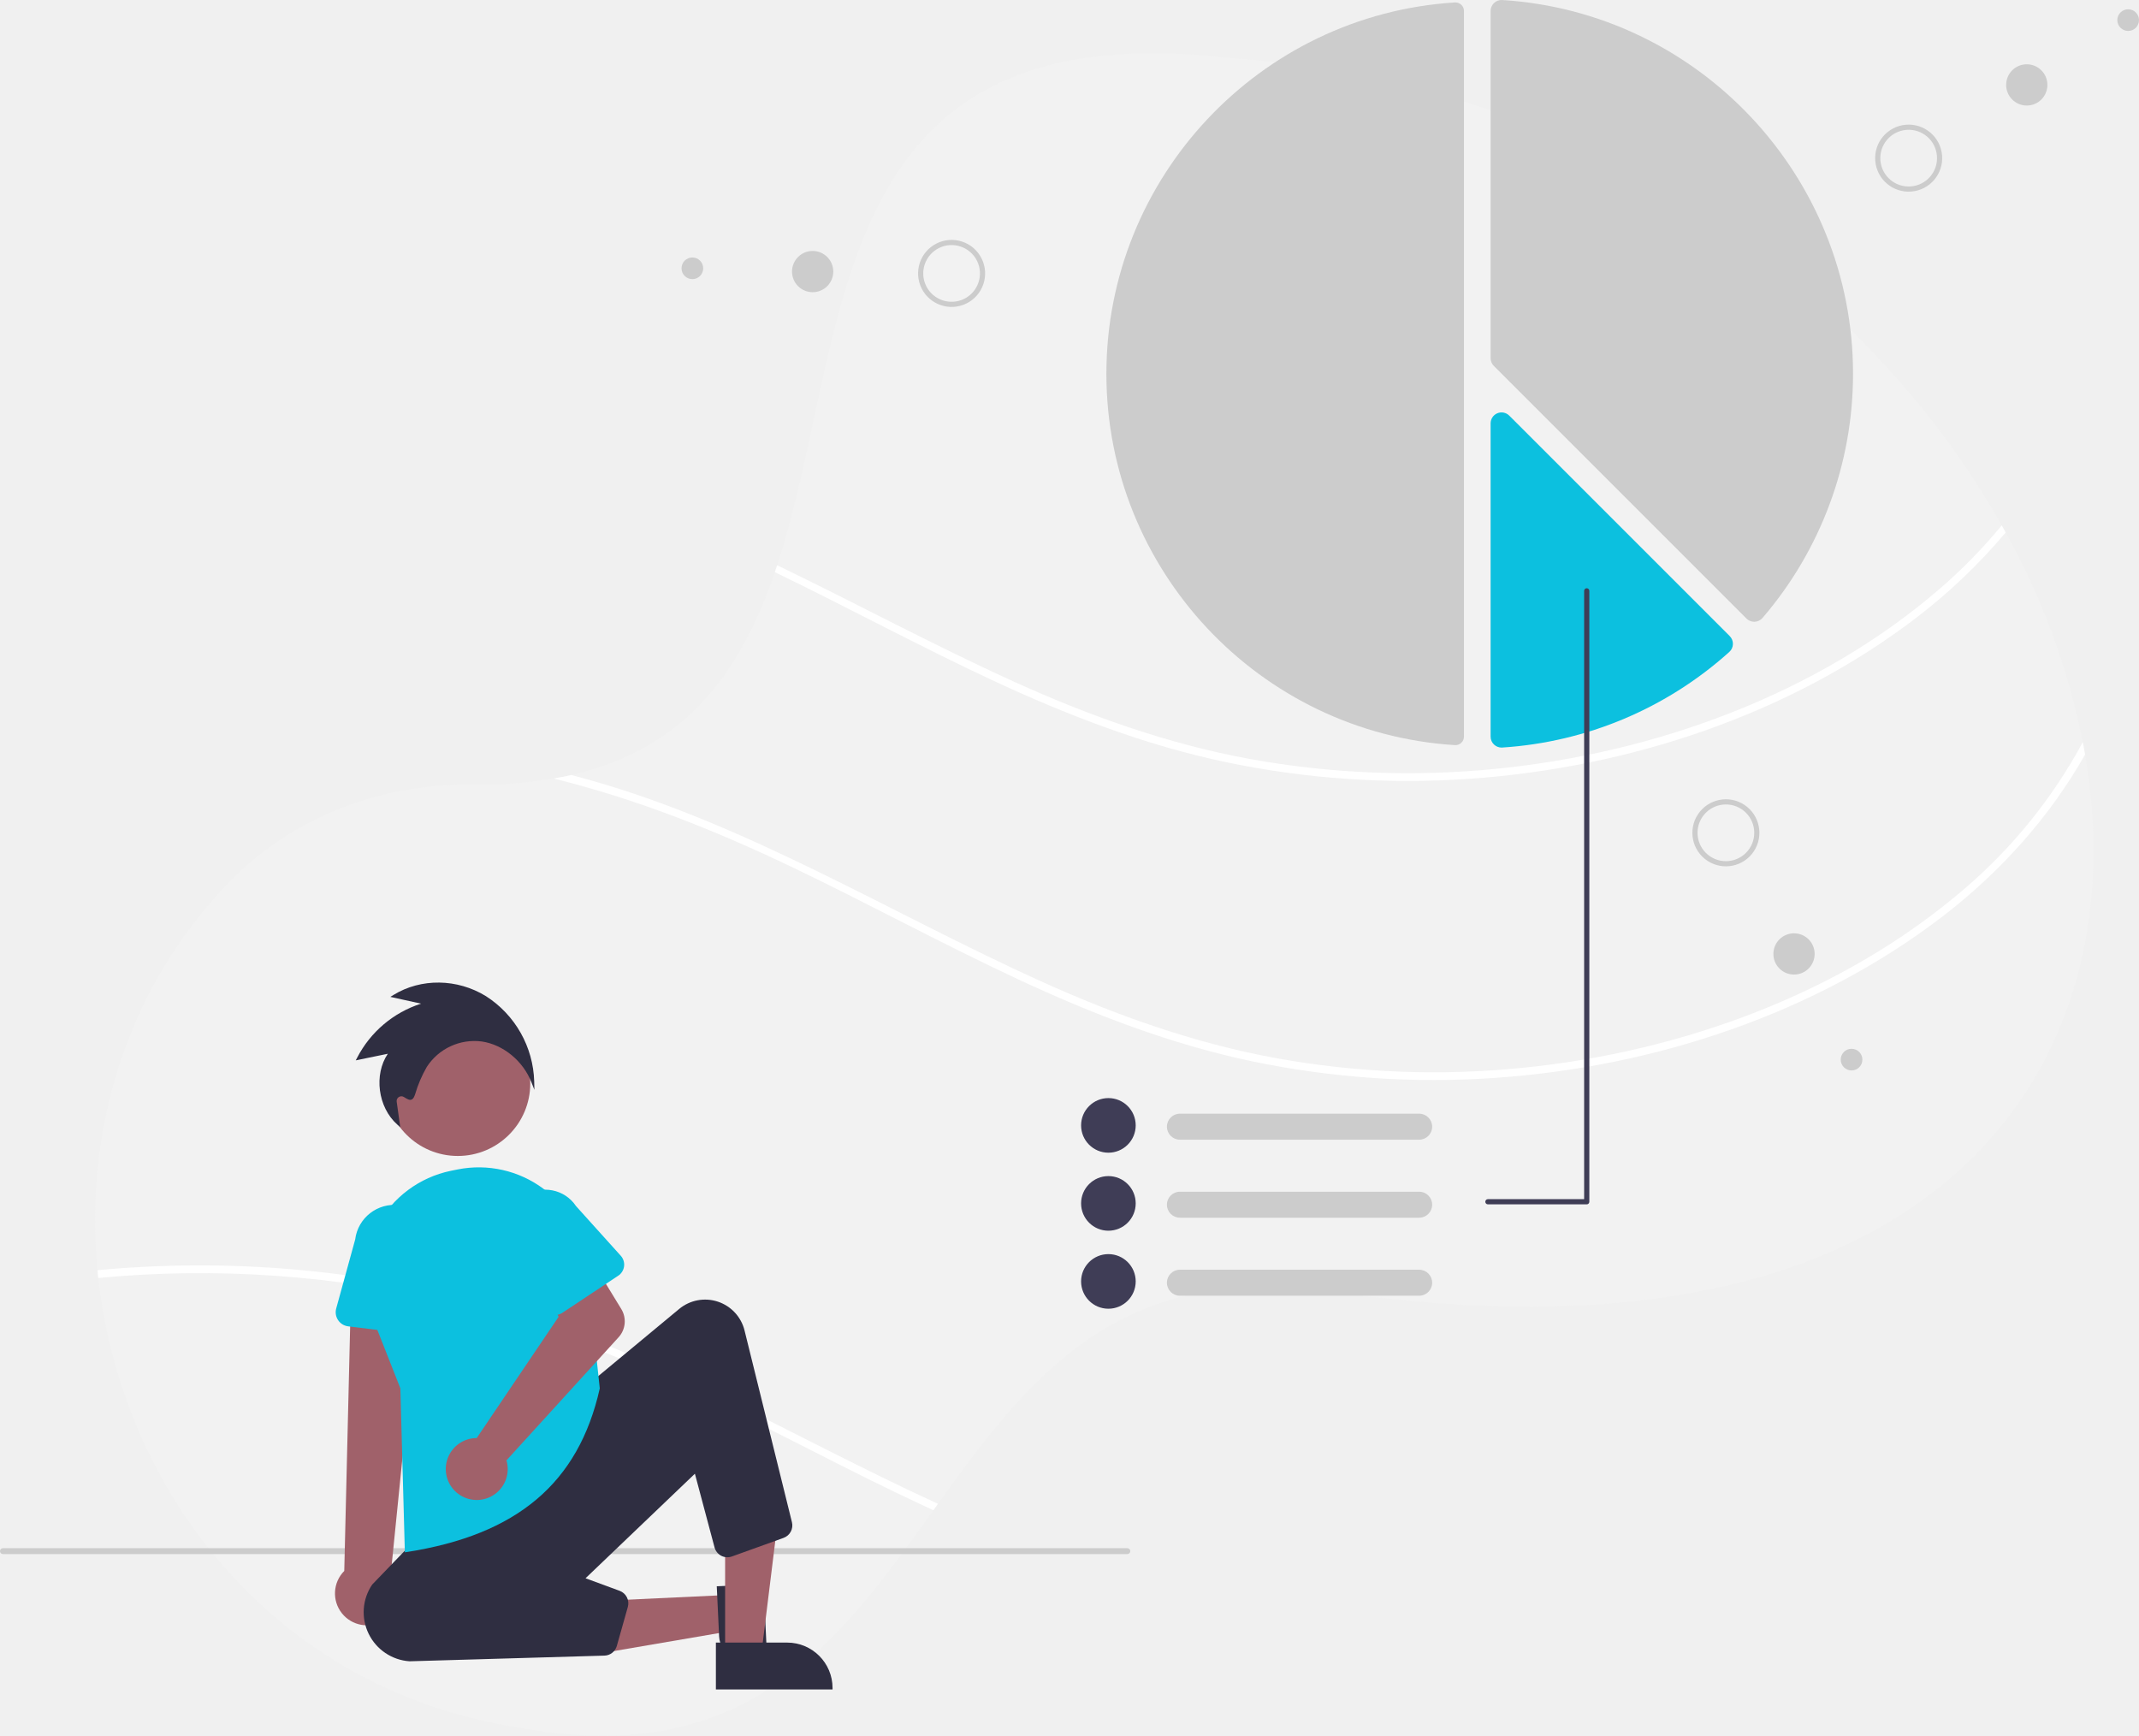
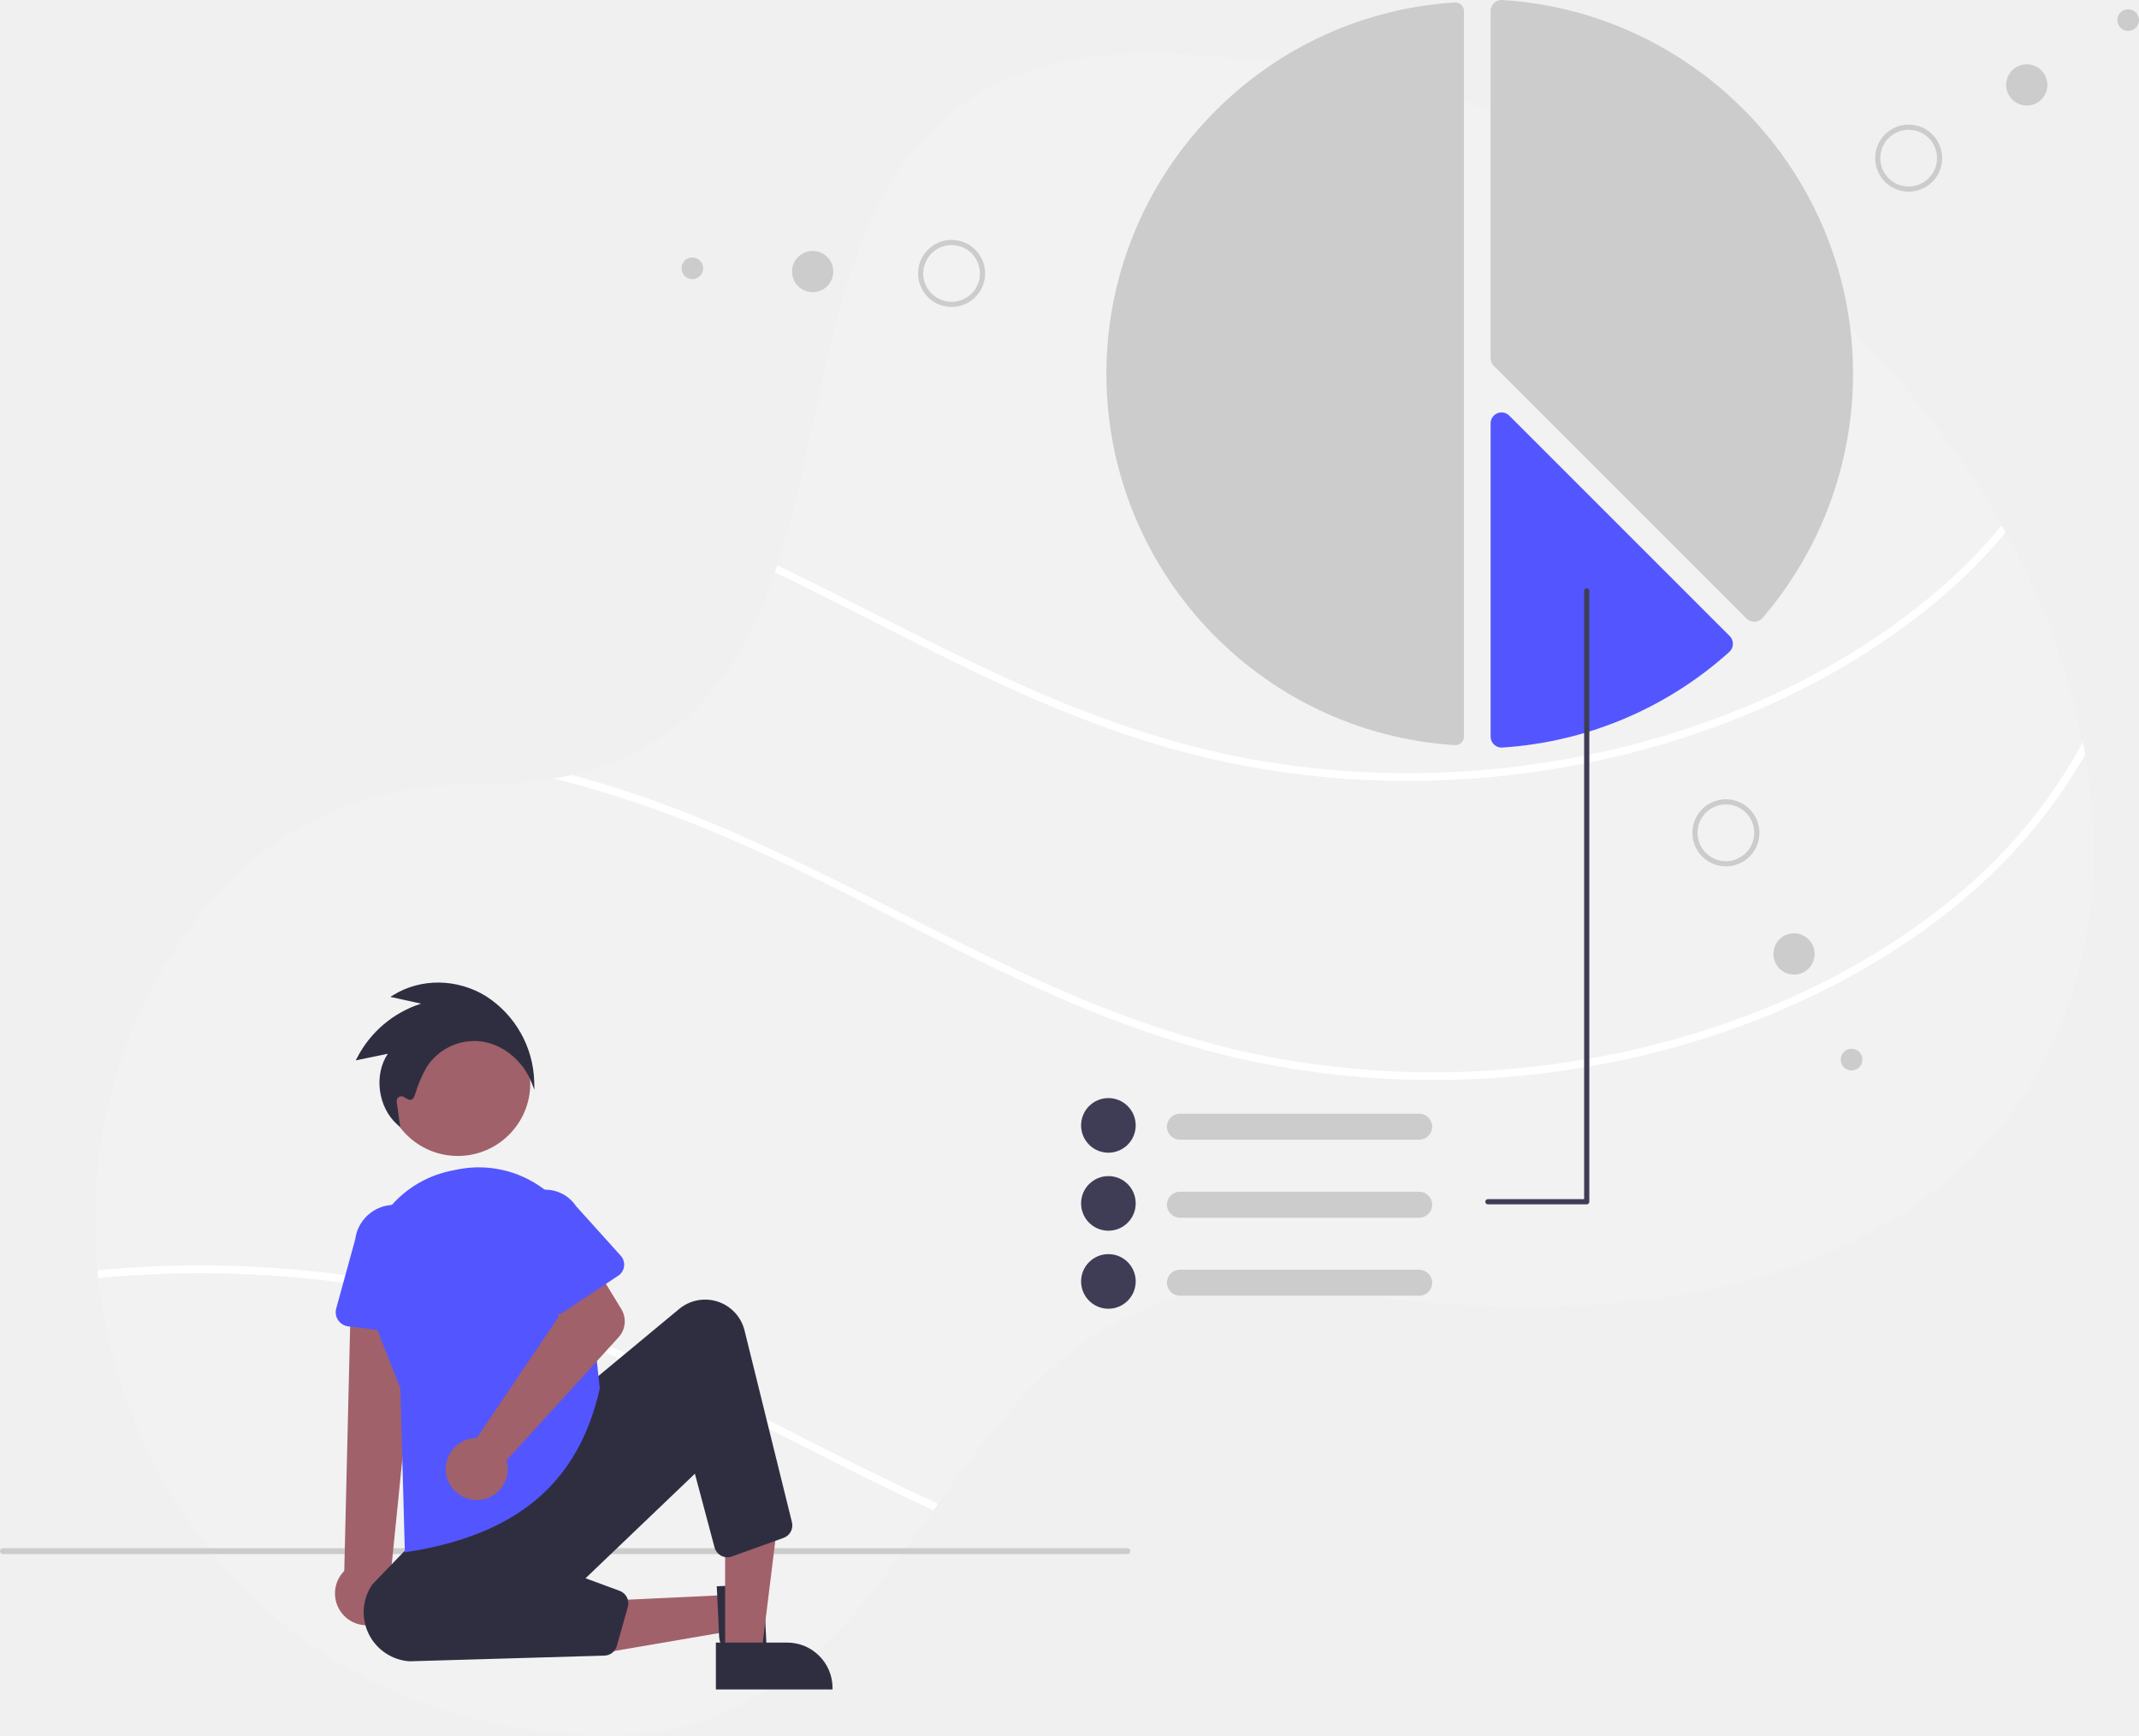
<svg xmlns="http://www.w3.org/2000/svg" data-name="Layer 1" width="724.797" height="588.172" viewBox="0 0 724.797 588.172">
  <path d="M930.373,515.185c-.795,1.529-1.625,3.032-2.481,4.526-32.832,57.199-109.208,92.722-238.013,73.921-73.135-11.183-104.281,29.836-134.44,71.85-.516.725-1.031,1.45-1.555,2.175-31.583,44.059-62.852,88.24-141.036,73.554-82.885-13.105-134.038-80.404-141.953-152.254-.096-.874-.183-1.756-.262-2.63-4.447-46.584,9.296-94.819,44.356-131.234,21.178-21.99,51.267-33.671,82.326-33.304a151.325,151.325,0,0,0,27.922-2.071c2.036-.358,4.01-.751,5.932-1.197,39.568-9.042,57.802-35.925,68.985-68.731.262-.778.524-1.555.778-2.341,25.677-78.237,13.804-188.048,153.399-171.894,124.917,9.208,216.591,78.473,261.558,158.387.446.804.891,1.608,1.328,2.411a243.744,243.744,0,0,1,26.14,71.038c.28,1.398.533,2.796.769,4.194C950.485,448.699,946.317,484.772,930.373,515.185Z" transform="translate(-237.6015 -155.9141)" fill="#f2f2f2" />
  <path d="M917.215,336.354a191.296,191.296,0,0,1-30.115,28.752C844.037,398.131,789.494,416.041,735.685,419.798a300.836,300.836,0,0,1-82.579-5.609c-27.608-5.784-53.94-15.971-79.443-27.87-24.804-11.576-48.873-24.629-73.51-36.528.262-.778.524-1.555.778-2.341,26.865,12.93,53.18,27.18,80.36,39.498,25.607,11.611,52.114,21.082,79.836,26.149a299.78,299.78,0,0,0,83.855,3.285c53.661-5.399,108.248-25.197,149.502-60.615a178.512,178.512,0,0,0,21.405-21.824C916.333,334.746,916.779,335.55,917.215,336.354Z" transform="translate(-237.6015 -155.9141)" fill="#fff" />
  <path d="M730.774,156.736q-.094,0-.188.006C664.37,160.89,612.5,216.161,612.5,282.572c0,66.411,51.87,121.682,118.086,125.829a2.876,2.876,0,0,0,2.168-.779,2.846,2.846,0,0,0,.906-2.094v-245.912a2.886,2.886,0,0,0-2.887-2.88Z" transform="translate(-237.6015 -155.9141)" fill="#ccc" />
  <path d="M832.015,366.6a3.713,3.713,0,0,1-2.618-1.084l-85.617-85.617a3.673,3.673,0,0,1-1.083-2.614v-117.67a3.66,3.66,0,0,1,1.166-2.692,3.716,3.716,0,0,1,2.782-1.001C813.292,160.097,865.5,215.729,865.5,282.572A126.893,126.893,0,0,1,834.821,365.313a3.717,3.717,0,0,1-2.669,1.285Q832.083,366.601,832.015,366.6Z" transform="translate(-237.6015 -155.9141)" fill="#ccc" />
-   <path d="M746.408,409.229a3.727,3.727,0,0,1-2.545-1.007,3.662,3.662,0,0,1-1.167-2.695V299.358a3.697,3.697,0,0,1,6.31-2.614l74.711,74.711a3.704,3.704,0,0,1-.139,5.367,127.174,127.174,0,0,1-76.942,32.399C746.561,409.227,746.484,409.229,746.408,409.229Z" transform="translate(-237.6015 -155.9141)" fill="#0cc0df" />
+   <path d="M746.408,409.229a3.727,3.727,0,0,1-2.545-1.007,3.662,3.662,0,0,1-1.167-2.695V299.358a3.697,3.697,0,0,1,6.31-2.614l74.711,74.711a3.704,3.704,0,0,1-.139,5.367,127.174,127.174,0,0,1-76.942,32.399C746.561,409.227,746.484,409.229,746.408,409.229Z" transform="translate(-237.6015 -155.9141)" fill="#5356FF" />
  <path d="M944.125,411.585c-11.987,21.256-28.91,40.005-48.288,54.866-43.063,33.025-97.606,50.935-151.415,54.692a300.836,300.836,0,0,1-82.579-5.609c-27.608-5.784-53.94-15.971-79.443-27.87-25.965-12.118-51.136-25.861-76.988-38.205-25.825-12.336-52.368-22.855-80.176-29.74,2.036-.358,4.01-.751,5.932-1.197q2.726.708,5.434,1.468c54.377,15.202,102.368,45.16,153.425,68.303,25.607,11.611,52.114,21.082,79.836,26.149a299.78,299.78,0,0,0,83.855,3.285c53.661-5.399,108.248-25.197,149.502-60.615a174.255,174.255,0,0,0,40.136-49.72C943.635,408.789,943.889,410.187,944.125,411.585Z" transform="translate(-237.6015 -155.9141)" fill="#fff" />
  <path d="M404.277,598.218c53.573,14.975,100.944,44.277,151.162,67.264-.516.725-1.031,1.45-1.555,2.175-1.276-.585-2.542-1.171-3.809-1.765-25.965-12.118-51.136-25.861-76.988-38.205-26.376-12.598-53.495-23.301-81.95-30.177a366.179,366.179,0,0,0-120.243-8.553c-.096-.874-.183-1.756-.262-2.63A368.936,368.936,0,0,1,404.277,598.218Z" transform="translate(-237.6015 -155.9141)" fill="#fff" />
  <path d="M619.602,682.515h-381a1,1,0,1,1,0-2h381a1,1,0,0,1,0,2Z" transform="translate(-237.6015 -155.9141)" fill="#ccc" />
  <circle cx="155.119" cy="367.136" r="24.561" fill="#a0616a" />
  <polygon points="247.019 540.442 247.592 552.689 200.629 560.729 199.783 542.655 247.019 540.442" fill="#a0616a" />
  <path d="M496.345,692.677l1.304,27.841-.499.023a18.991,18.991,0,0,1-11.017-2.665c-2.998-1.911-4.724-4.557-4.86-7.451l0-.001-.796-17.004Z" transform="translate(-237.6015 -155.9141)" fill="#2f2e41" />
  <polygon points="245.705 560.594 257.965 560.593 263.797 513.305 245.703 513.306 245.705 560.594" fill="#a0616a" />
  <path d="M480.179,712.505l24.144-.001h.001a15.386,15.386,0,0,1,15.386,15.386v.5l-39.531.001Z" transform="translate(-237.6015 -155.9141)" fill="#2f2e41" />
  <path d="M367.564,705.053a10.743,10.743,0,0,0,2.501-16.282l9.785-97.354-23.305,1.629-2.29,95.184a10.801,10.801,0,0,0,13.309,16.823Z" transform="translate(-237.6015 -155.9141)" fill="#a0616a" />
-   <path d="M379.736,608.292,355.587,605.349a4.817,4.817,0,0,1-4.062-6.058l6.431-23.386a13.377,13.377,0,0,1,26.549,3.314l.63,24.168a4.817,4.817,0,0,1-5.398,4.905Z" transform="translate(-237.6015 -155.9141)" fill="#0cc0df" />
+   <path d="M379.736,608.292,355.587,605.349a4.817,4.817,0,0,1-4.062-6.058l6.431-23.386a13.377,13.377,0,0,1,26.549,3.314l.63,24.168a4.817,4.817,0,0,1-5.398,4.905Z" transform="translate(-237.6015 -155.9141)" fill="#5356FF" />
  <path d="M376.358,718.843a16.662,16.662,0,0,1-12.635-26.002l15.774-16.376,57.5-51.5,30.74-25.509a13.765,13.765,0,0,1,22.153,7.29L505.951,671.715a4.49,4.49,0,0,1-2.844,5.314L485.598,683.332a4.5,4.5,0,0,1-5.872-3.074l-6.66-24.976L436.008,690.709l11.562,4.256a4.519,4.519,0,0,1,2.777,5.444L446.61,713.647a4.482,4.482,0,0,1-4.2,3.275Z" transform="translate(-237.6015 -155.9141)" fill="#2f2e41" />
-   <path d="M374.787,681.917l-1.521-55.554-9.594-24.366a36.666,36.666,0,0,1,26.671-49.346q1.185-.246,2.363-.479h0a36.661,36.661,0,0,1,43.623,32.372l4.509,41.822-.018.08c-7.189,31.978-27.992,49.576-65.47,55.384Z" transform="translate(-237.6015 -155.9141)" fill="#0cc0df" />
+   <path d="M374.787,681.917l-1.521-55.554-9.594-24.366a36.666,36.666,0,0,1,26.671-49.346q1.185-.246,2.363-.479h0a36.661,36.661,0,0,1,43.623,32.372l4.509,41.822-.018.08c-7.189,31.978-27.992,49.576-65.47,55.384Z" transform="translate(-237.6015 -155.9141)" fill="#5356FF" />
  <path d="M397.478,643.328a10.526,10.526,0,0,1,1.653-.123l27.759-41.096-5.257-10.841,15.323-10.072,11.172,18.287a8,8,0,0,1-.912,9.558l-37.992,41.713a10.497,10.497,0,1,1-11.745-7.425Z" transform="translate(-237.6015 -155.9141)" fill="#a0616a" />
-   <path d="M424.461,601.345a4.495,4.495,0,0,1-2.861-2.42l-9.6-20.443a12.497,12.497,0,0,1,20.779-13.891l15.168,16.833a4.5,4.5,0,0,1-.853,6.761l-18.931,12.576A4.495,4.495,0,0,1,424.461,601.345Z" transform="translate(-237.6015 -155.9141)" fill="#0cc0df" />
+   <path d="M424.461,601.345a4.495,4.495,0,0,1-2.861-2.42l-9.6-20.443a12.497,12.497,0,0,1,20.779-13.891l15.168,16.833a4.5,4.5,0,0,1-.853,6.761l-18.931,12.576A4.495,4.495,0,0,1,424.461,601.345Z" transform="translate(-237.6015 -155.9141)" fill="#5356FF" />
  <path d="M718.485,542.101h-81.07a4.406,4.406,0,0,1,0-8.812h81.07a4.406,4.406,0,0,1,0,8.812Z" transform="translate(-237.6015 -155.9141)" fill="#ccc" />
  <path d="M613.182,546.507a9.253,9.253,0,1,1,9.253-9.253A9.263,9.263,0,0,1,613.182,546.507Z" transform="translate(-237.6015 -155.9141)" fill="#3f3d56" />
  <path d="M718.485,568.537h-81.07a4.406,4.406,0,1,1,0-8.812h81.07a4.406,4.406,0,1,1,0,8.812Z" transform="translate(-237.6015 -155.9141)" fill="#ccc" />
  <path d="M613.182,572.943a9.253,9.253,0,1,1,9.253-9.253A9.263,9.263,0,0,1,613.182,572.943Z" transform="translate(-237.6015 -155.9141)" fill="#3f3d56" />
  <path d="M718.485,594.973h-81.07a4.406,4.406,0,0,1,0-8.812h81.07a4.406,4.406,0,0,1,0,8.812Z" transform="translate(-237.6015 -155.9141)" fill="#ccc" />
  <path d="M613.182,599.379a9.253,9.253,0,1,1,9.253-9.253A9.263,9.263,0,0,1,613.182,599.379Z" transform="translate(-237.6015 -155.9141)" fill="#3f3d56" />
  <path d="M741.777,564.012h33.485a.881.881,0,0,0,.881-.881V356.12a.881.881,0,1,0-1.762,0V562.25H741.777a.881.881,0,1,0,0,1.762Z" transform="translate(-237.6015 -155.9141)" fill="#3f3d56" />
  <path d="M885.263,220.82h0a11.358,11.358,0,1,1,10.409-12.233A11.358,11.358,0,0,1,885.263,220.82Zm-.14-1.742h0a9.61,9.61,0,1,0-10.351-8.808A9.61,9.61,0,0,0,885.123,219.078Z" transform="translate(-237.6015 -155.9141)" fill="#ccc" />
  <circle cx="686.77" cy="28.774" r="6.989" fill="#ccc" />
  <circle cx="721.125" cy="6.815" r="3.671" fill="#ccc" />
  <path d="M831.896,444.374a11.358,11.358,0,1,1-3.215-15.737h0A11.37,11.37,0,0,1,831.896,444.374Zm-17.494-11.559a9.61,9.61,0,1,0,13.316-2.72h0A9.621,9.621,0,0,0,814.402,432.815Z" transform="translate(-237.6015 -155.9141)" fill="#ccc" />
  <circle cx="607.901" cy="323.241" r="6.989" fill="#ccc" />
  <circle cx="627.397" cy="359.051" r="3.671" fill="#ccc" />
  <path d="M549.879,253.62a11.358,11.358,0,1,1,15.225,5.117h0A11.37,11.37,0,0,1,549.879,253.62Zm18.777-9.331a9.61,9.61,0,1,0-4.329,12.883h0A9.621,9.621,0,0,0,568.656,244.289Z" transform="translate(-237.6015 -155.9141)" fill="#ccc" />
  <circle cx="275.365" cy="92.022" r="6.989" fill="#ccc" />
  <circle cx="234.607" cy="90.915" r="3.671" fill="#ccc" />
  <path d="M418.676,525.199l-1.024-2.609c-2.824-7.199-9.578-12.732-16.806-13.769a19.208,19.208,0,0,0-18.638,8.642,42.1,42.1,0,0,0-3.932,9.203c-.322.957-.647,1.649-1.271,1.858-.702.253-1.401-.18-2.559-.898a1.602,1.602,0,0,0-2.43,1.578l1.214,8.67-1.016-.904c-6.613-5.886-7.971-16.961-3.194-23.988l-10.871,2.234.49-.935a37.127,37.127,0,0,1,21.644-18.28l-10.413-2.293,1.053-.649c9.325-5.745,21.627-5.583,31.34.403a35.543,35.543,0,0,1,16.356,28.935Z" transform="translate(-237.6015 -155.9141)" fill="#2f2e41" />
</svg>
